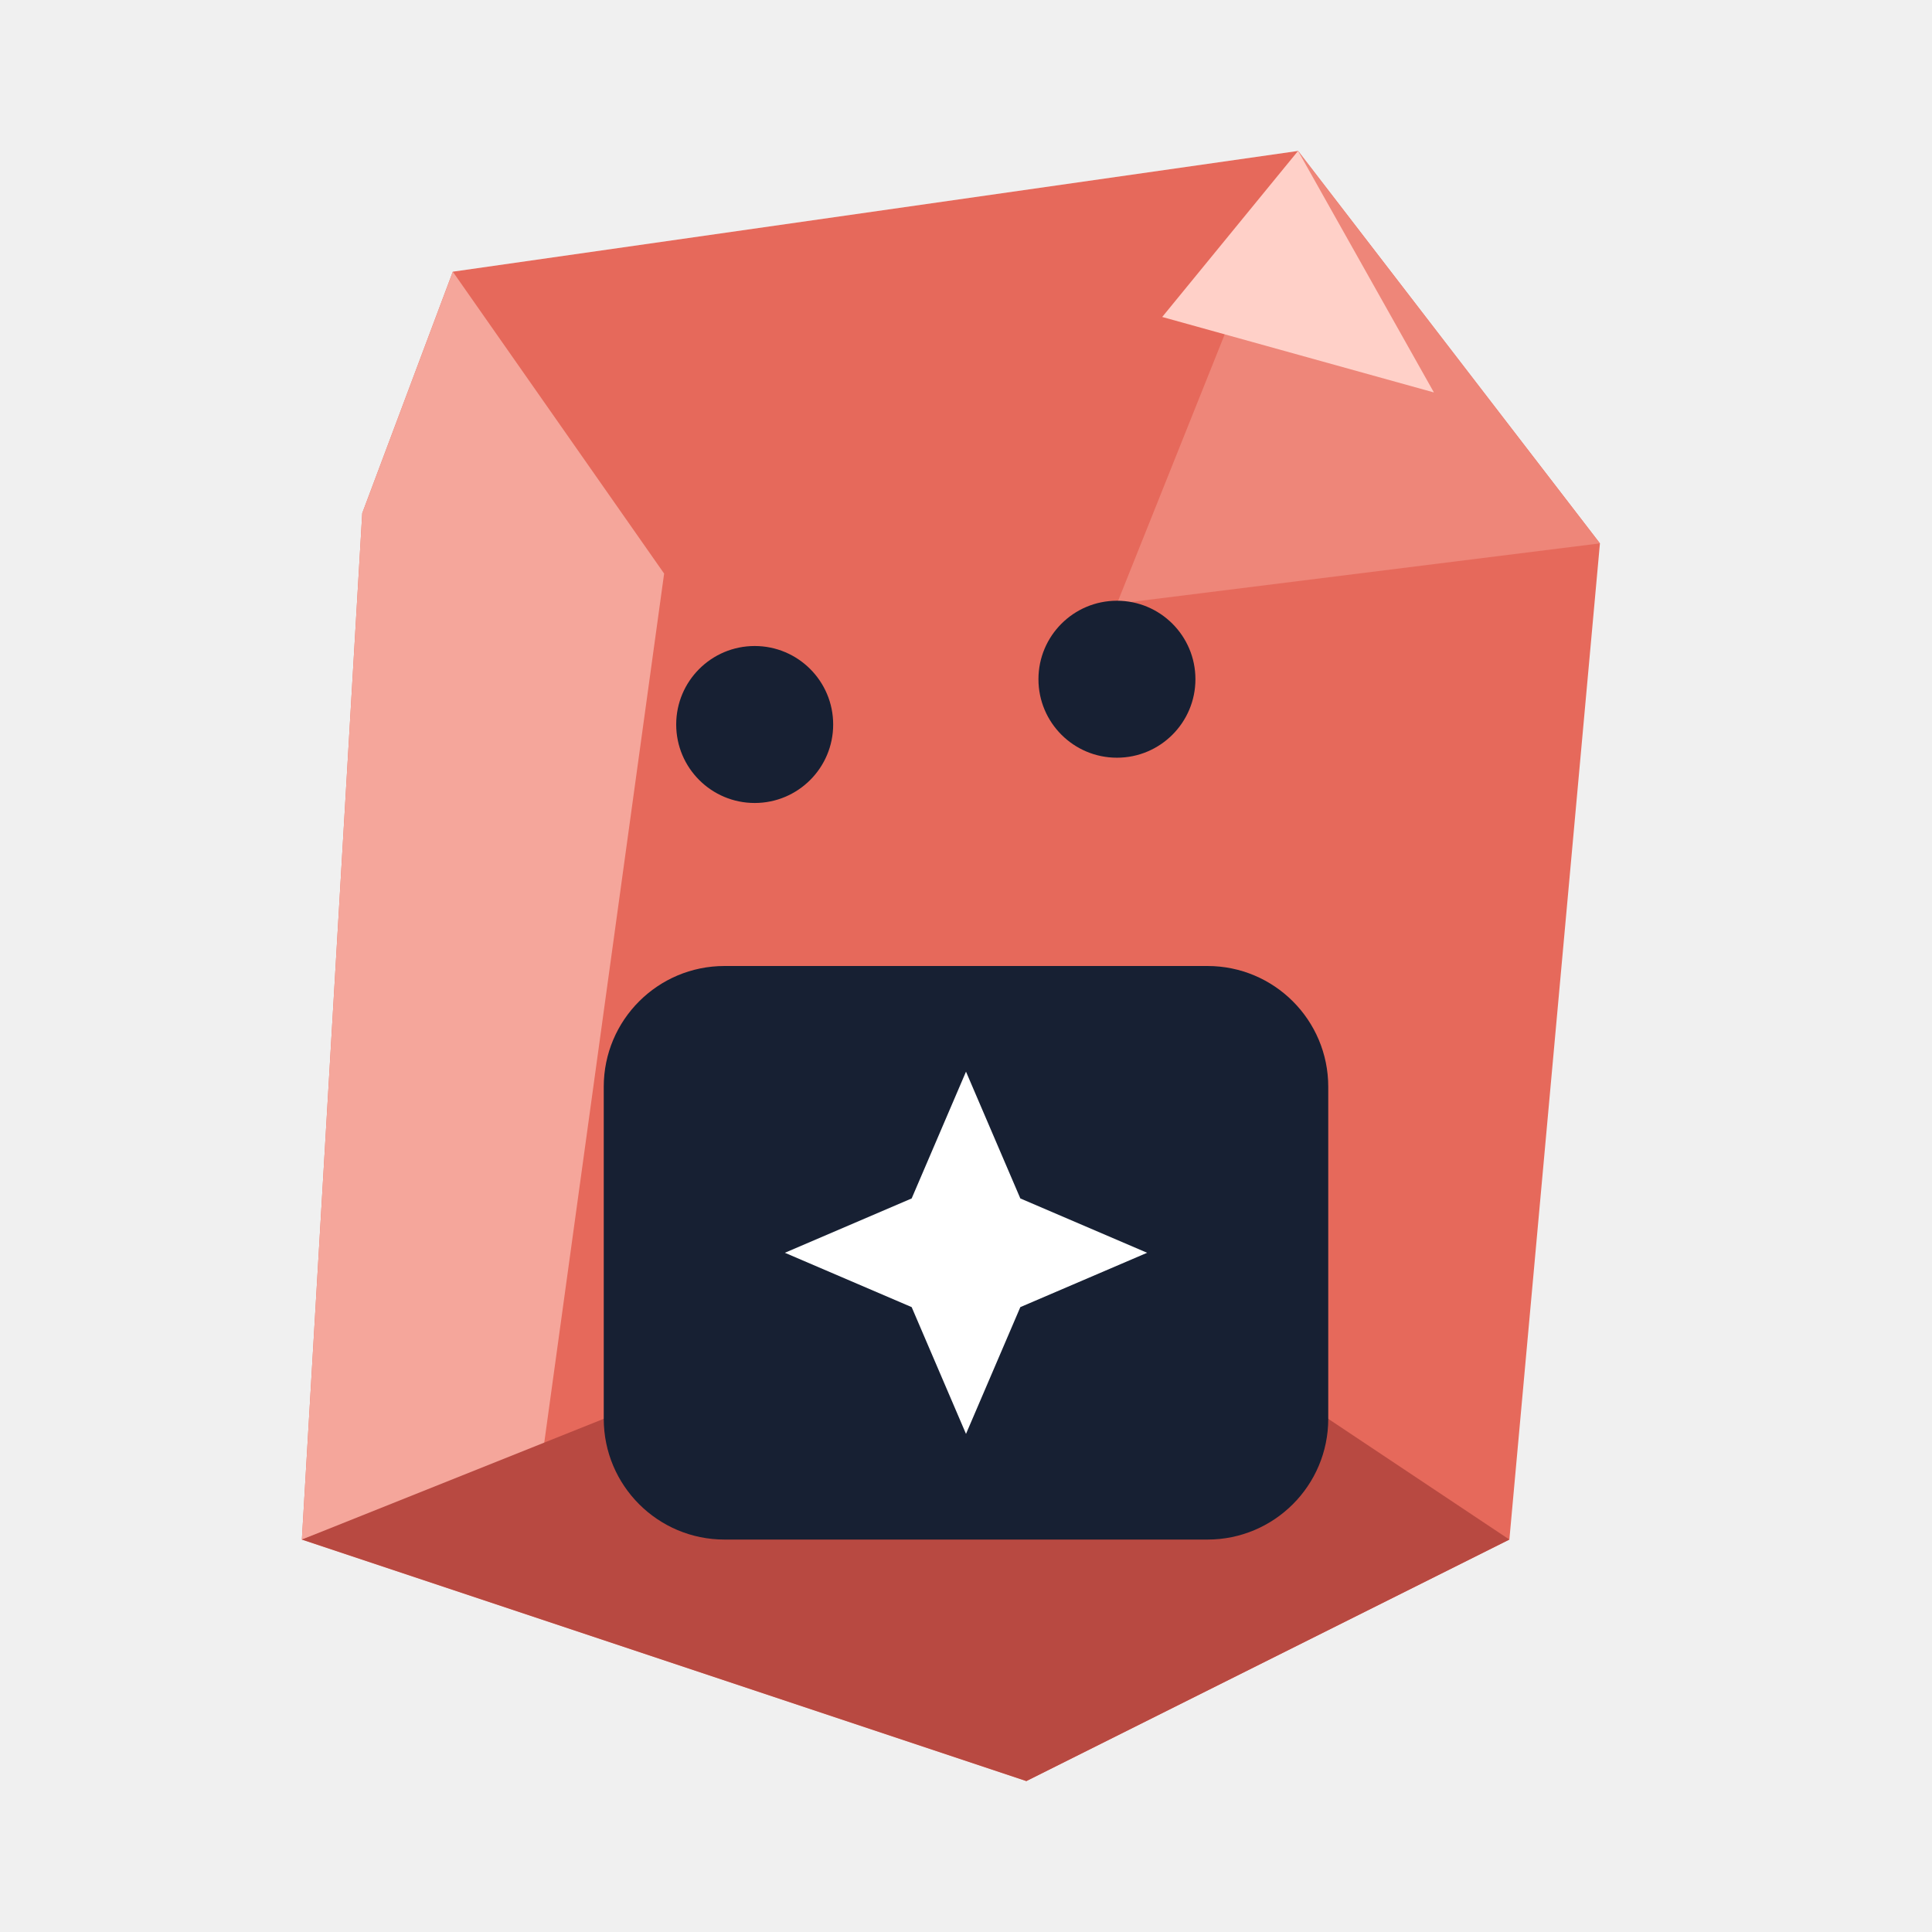
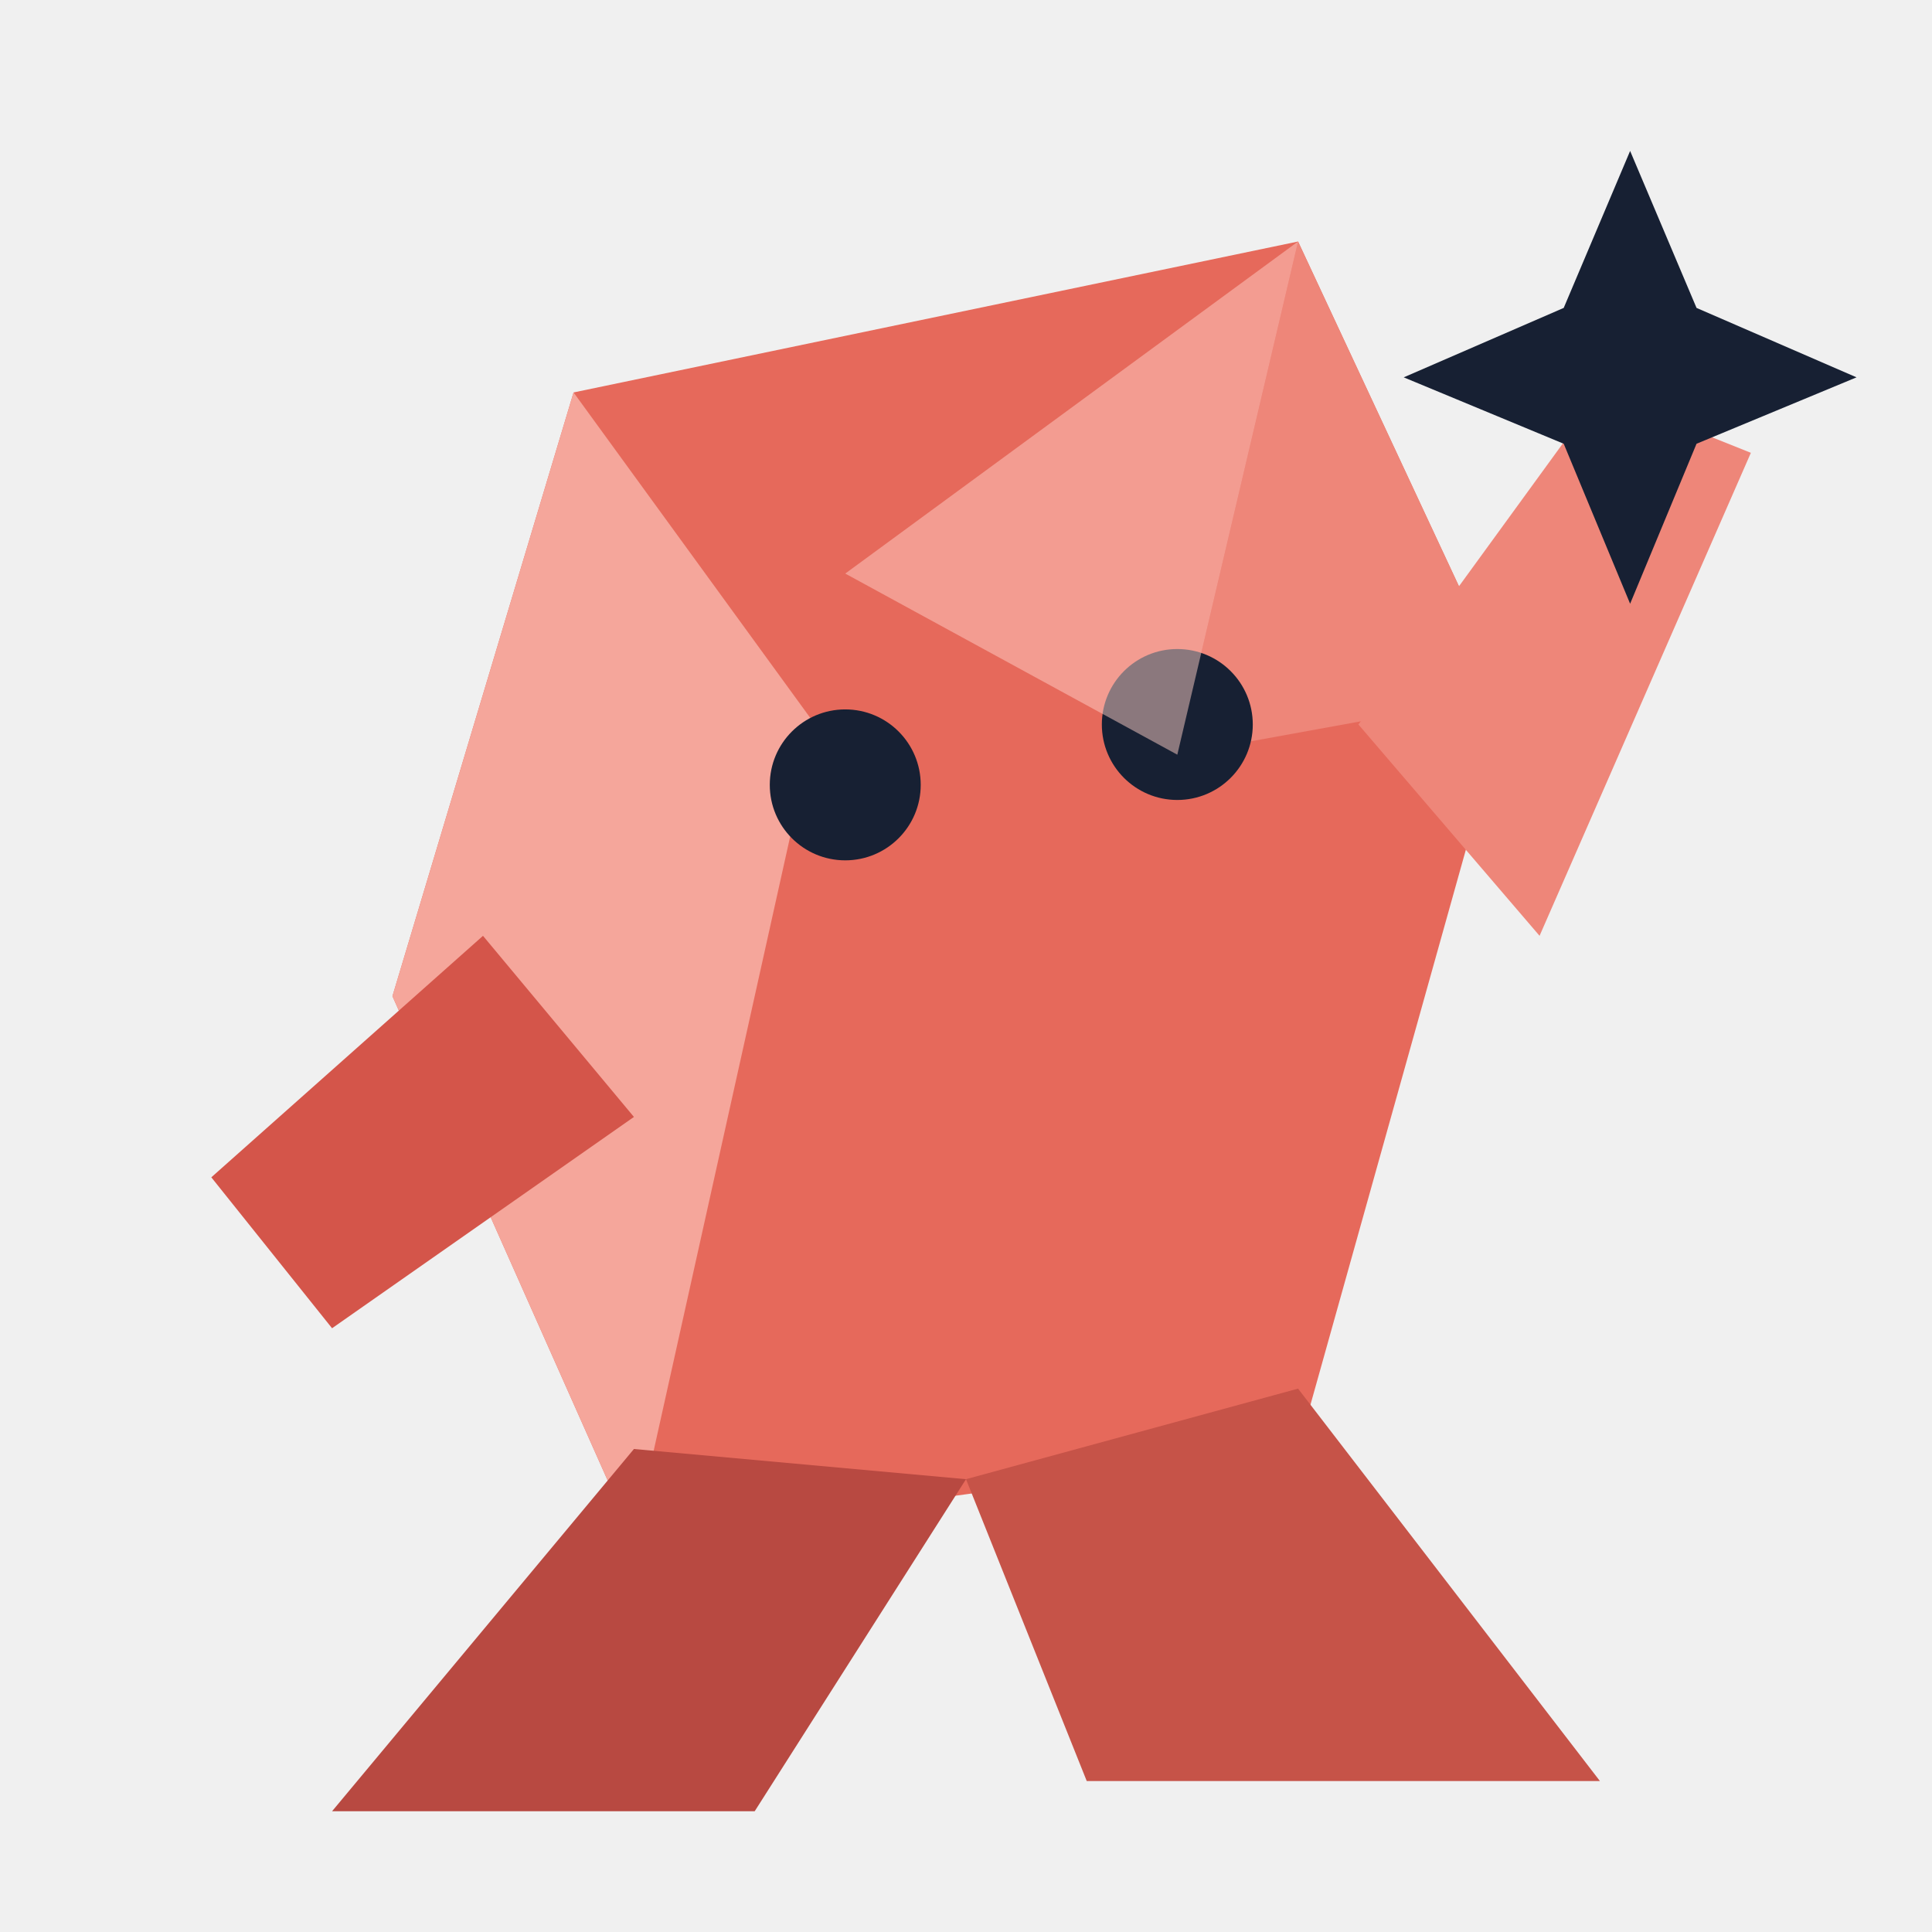
<svg xmlns="http://www.w3.org/2000/svg" viewBox="0 0 64 64" role="img" aria-labelledby="title desc">
-   <path d="M15 9 43 5l10 13-3 33-16 8-24-8 2-34Z" fill="#E6695B" />
-   <path d="m15 9 7 10-4 29-8 3 2-34Z" fill="#F5A69B" />
-   <path d="m43 5-6 15 16-2Z" fill="#EE8679" />
-   <path d="m10 51 25-10 15 10-16 8Z" fill="#B84941" />
-   <circle cx="25" cy="24" r="2.6" fill="#172033" />
-   <circle cx="37" cy="22.5" r="2.6" fill="#172033" />
-   <rect x="20" y="32" width="24" height="19" rx="4" fill="#172033" />
-   <path d="m32 35.5 1.8 4.2 4.2 1.8-4.2 1.8-1.8 4.2-1.8-4.2-4.2-1.8 4.2-1.8Z" fill="#fff" />
-   <path d="m38.5 10.5 4.5-5.5 4.5 8Z" fill="#FFD0C8" />
+   <path d="m19 13 24-5 7 15-7 25-22 3-8-18Z" fill="#E6695B" />
+   <path d="m19 13 8 11-6 27-8-18Z" fill="#F5A69B" />
+   <path d="m43 8-4 17 11-2Z" fill="#EE8679" />
+   <path d="m45 24 8-11 5 2-7 16Z" fill="#EE8679" />
+   <path d="m54 5 2.2 5.2 5.3 2.3-5.3 2.2L54 20l-2.2-5.3-5.3-2.2 5.3-2.3Z" fill="#172033" />
+   <path d="m16 31-9 8 4 5 10-7Z" fill="#D4554A" />
+   <path d="m21 48 11 1-7 11H11Z" fill="#B84941" />
+   <path d="m32 49 11-3 10 13H36Z" fill="#C65348" />
+   <circle cx="28" cy="26" r="2.5" fill="#172033" />
+   <circle cx="39" cy="24" r="2.5" fill="#172033" />
+   <path d="m28 19 15-11-4 17Z" fill="#FFD0C8" opacity=".5" />
</svg>
